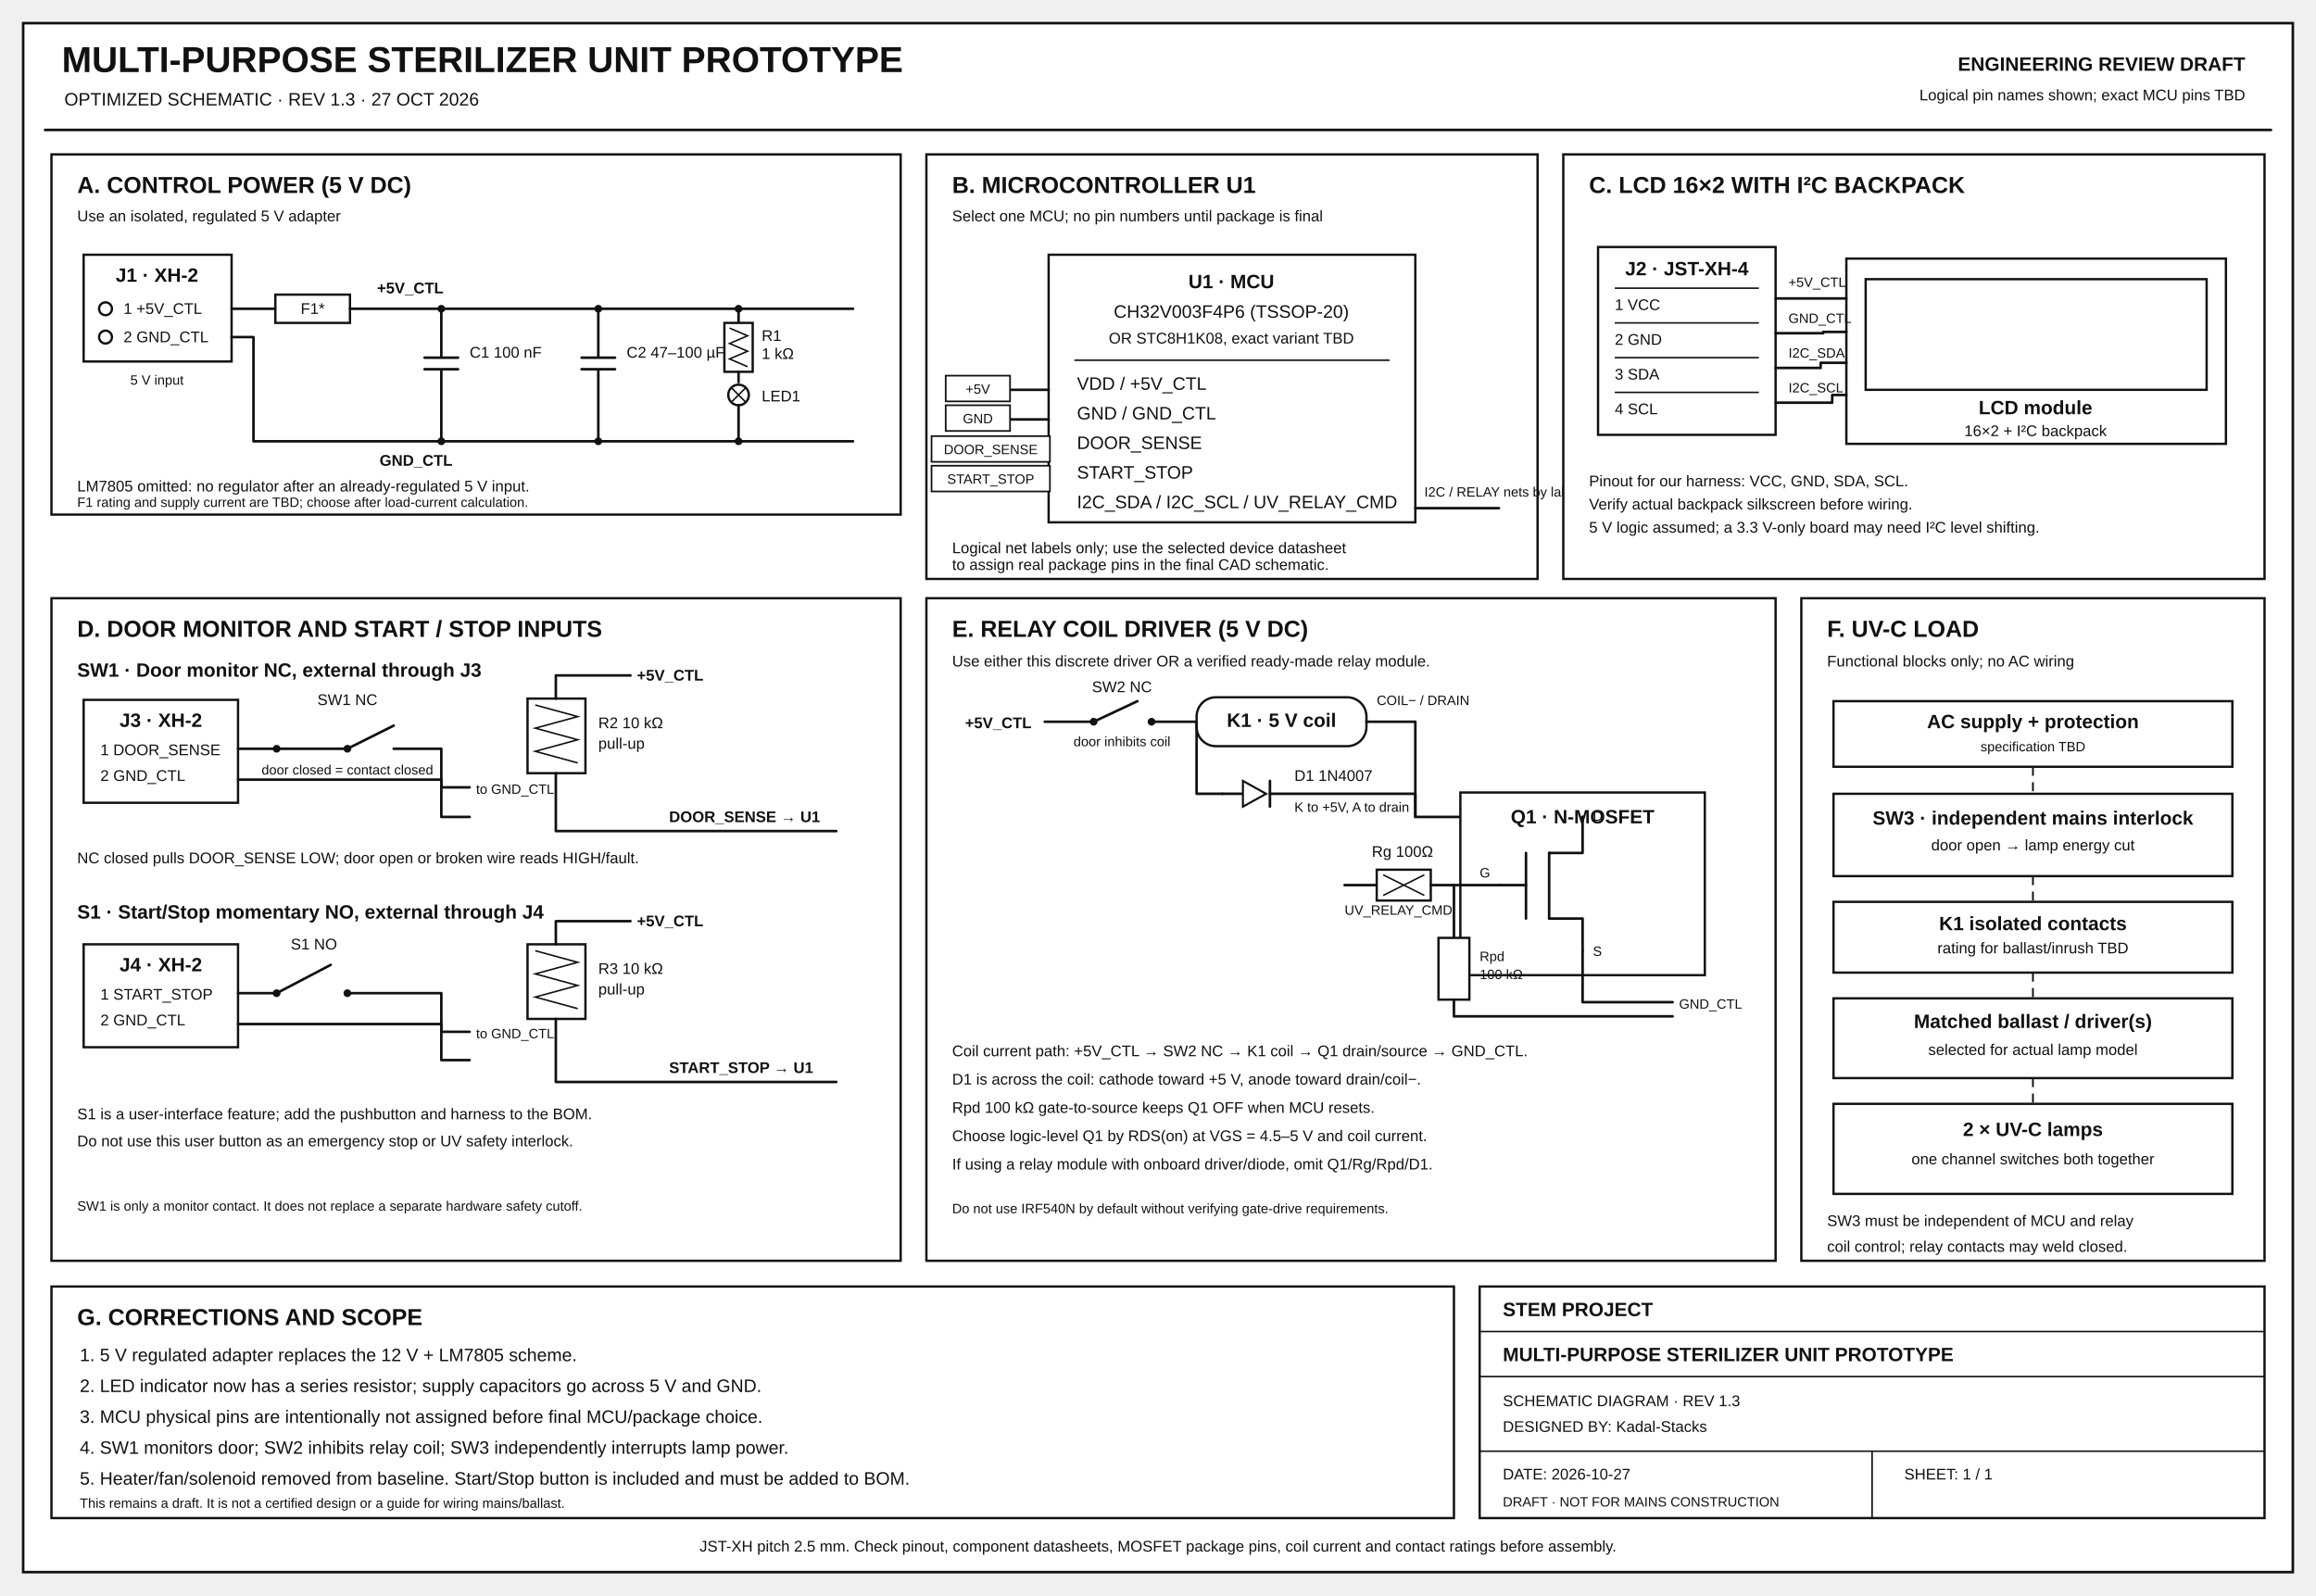
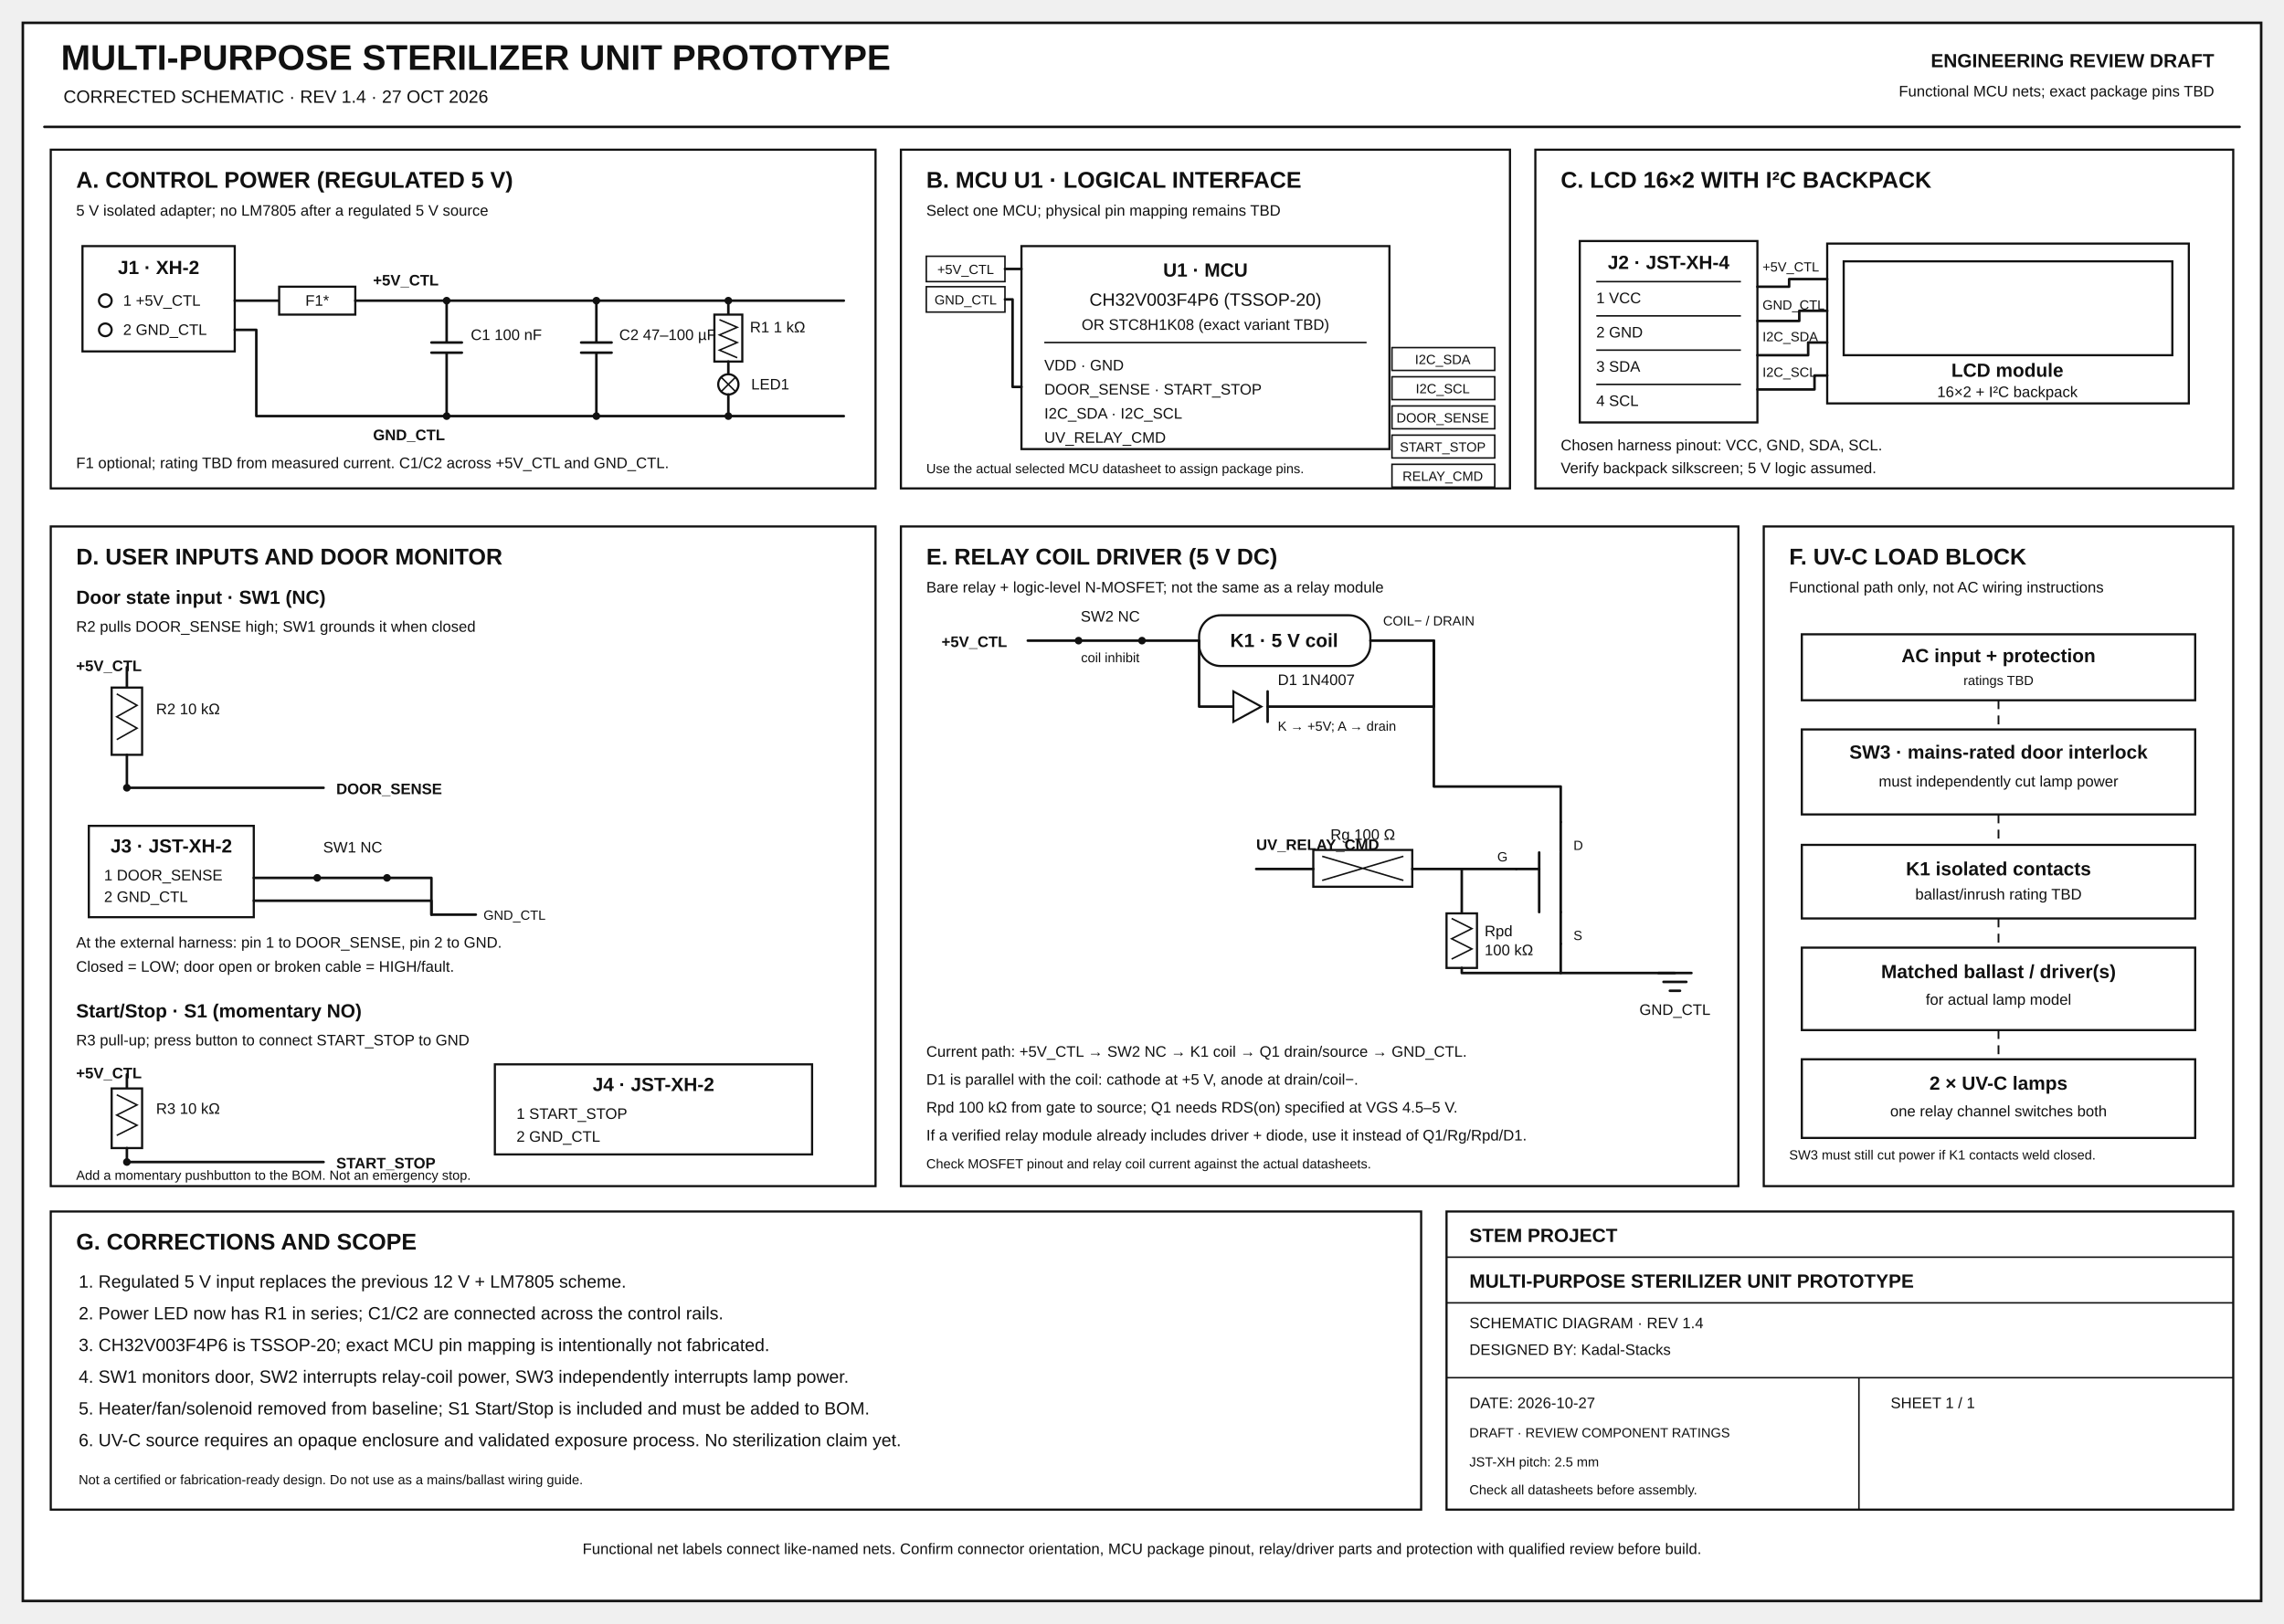
- <svg xmlns="http://www.w3.org/2000/svg" width="1800" height="1240" viewBox="0 0 1800 1240" role="img" aria-labelledby="title desc">
+ <svg xmlns="http://www.w3.org/2000/svg" width="1800" height="1280" viewBox="0 0 1800 1280" role="img" aria-labelledby="title desc">
  <defs>
    <style>
- .bg{fill:#fff;stroke:#111;stroke-width:2}.line{fill:none;stroke:#111;stroke-width:2;stroke-linecap:round;stroke-linejoin:round}.thin{fill:none;stroke:#111;stroke-width:1.2}.dash{fill:none;stroke:#111;stroke-width:1.4;stroke-dasharray:7 5}.blk{fill:#fff;stroke:#111;stroke-width:1.8}.txt{font:14px Arial,Helvetica,sans-serif;fill:#111}.sm{font:12px Arial,Helvetica,sans-serif;fill:#111}.tiny{font:10.5px Arial,Helvetica,sans-serif;fill:#111}.lab{font:700 15px Arial,Helvetica,sans-serif;fill:#111}.sec{font:700 18px Arial,Helvetica,sans-serif;fill:#111}.title{font:700 28px Arial,Helvetica,sans-serif;fill:#111}.net{font:700 12px Arial,Helvetica,sans-serif;fill:#111}.dot{fill:#111}.tag{fill:#fff;stroke:#111;stroke-width:1.3}
+ .bg{fill:#fff;stroke:#111;stroke-width:2}.line{fill:none;stroke:#111;stroke-width:2;stroke-linecap:round;stroke-linejoin:round}.thin{fill:none;stroke:#111;stroke-width:1.2}.dash{fill:none;stroke:#111;stroke-width:1.4;stroke-dasharray:7 5}.blk{fill:#fff;stroke:#111;stroke-width:1.7}.txt{font:14px Arial,Helvetica,sans-serif;fill:#111}.sm{font:12px Arial,Helvetica,sans-serif;fill:#111}.tiny{font:10.5px Arial,Helvetica,sans-serif;fill:#111}.lab{font:700 15px Arial,Helvetica,sans-serif;fill:#111}.sec{font:700 18px Arial,Helvetica,sans-serif;fill:#111}.title{font:700 28px Arial,Helvetica,sans-serif;fill:#111}.net{font:700 12px Arial,Helvetica,sans-serif;fill:#111}.dot{fill:#111}.tag{fill:#fff;stroke:#111;stroke-width:1.2}
</style>
-     <pattern id="matrix" width="18" height="18" patternUnits="userSpaceOnUse">
-       <circle cx="9" cy="9" r="2" fill="#fff" stroke="#777" stroke-width=".7" />
-     </pattern>
  </defs>
-   <rect x="18" y="18" width="1764" height="1204" class="bg" />
-   <text x="48" y="56" class="title">MULTI-PURPOSE STERILIZER UNIT PROTOTYPE</text>
-   <text x="50" y="82" class="txt">OPTIMIZED SCHEMATIC · REV 1.3 · 27 OCT 2026</text>
-   <text x="1745" y="55" text-anchor="end" class="lab">ENGINEERING REVIEW DRAFT</text>
-   <text x="1745" y="78" text-anchor="end" class="sm">Logical pin names shown; exact MCU pins TBD</text>
-   <path d="M35 101H1765" class="line" />
-   <rect x="40" y="120" width="660" height="280" class="blk" />
-   <text x="60" y="150" class="sec">A. CONTROL POWER (5 V DC)</text>
-   <text x="60" y="172" class="sm">Use an isolated, regulated 5 V adapter</text>
-   <rect x="65" y="198" width="115" height="83" class="blk" />
-   <text x="122" y="219" text-anchor="middle" class="lab">J1 · XH-2</text>
-   <circle cx="82" cy="240" r="5" class="blk" />
-   <circle cx="82" cy="262" r="5" class="blk" />
-   <text x="96" y="244" class="sm">1 +5V_CTL</text>
-   <text x="96" y="266" class="sm">2 GND_CTL</text>
-   <text x="122" y="299" text-anchor="middle" class="tiny">5 V input</text>
-   <path d="M180 240H214" class="line" />
-   <rect x="214" y="229" width="58" height="22" class="blk" />
-   <text x="243" y="244" text-anchor="middle" class="sm">F1*</text>
-   <path d="M272 240H663" class="line" />
-   <text x="293" y="228" class="net">+5V_CTL</text>
-   <path d="M180 262H197V343H663" class="line" />
-   <text x="295" y="362" class="net">GND_CTL</text>
-   <path d="M343 240V278M330 278H356M330 287H356M343 287V343" class="line" />
-   <circle cx="343" cy="240" r="3" class="dot" />
-   <circle cx="343" cy="343" r="3" class="dot" />
-   <text x="365" y="278" class="sm">C1 100 nF</text>
-   <path d="M465 240V278M452 278H478M452 287H478M465 287V343" class="line" />
-   <circle cx="465" cy="240" r="3" class="dot" />
-   <circle cx="465" cy="343" r="3" class="dot" />
-   <text x="487" y="278" class="sm">C2 47–100 µF</text>
-   <path d="M574 240V251" class="line" />
-   <rect x="563" y="251" width="22" height="38" class="blk" />
-   <path d="M567 255L581 261L567 267L581 273L567 279L581 285" class="thin" />
-   <text x="592" y="265" class="sm">R1</text>
-   <text x="592" y="279" class="sm">1 kΩ</text>
-   <path d="M574 289V297" class="line" />
-   <circle cx="574" cy="307" r="8" class="blk" />
-   <path d="M568 301L580 313M580 301L568 313" class="thin" />
-   <path d="M574 315V343" class="line" />
-   <circle cx="574" cy="240" r="3" class="dot" />
-   <circle cx="574" cy="343" r="3" class="dot" />
-   <text x="592" y="312" class="sm">LED1</text>
-   <text x="60" y="382" class="sm">LM7805 omitted: no regulator after an already-regulated 5 V input.</text>
-   <text x="60" y="394" class="tiny">F1 rating and supply current are TBD; choose after load-current calculation.</text>
-   <rect x="720" y="120" width="475" height="330" class="blk" />
-   <text x="740" y="150" class="sec">B. MICROCONTROLLER U1</text>
-   <text x="740" y="172" class="sm">Select one MCU; no pin numbers until package is final</text>
-   <rect x="815" y="198" width="285" height="208" class="blk" />
-   <text x="957" y="224" text-anchor="middle" class="lab">U1 · MCU</text>
-   <text x="957" y="247" text-anchor="middle" class="txt">CH32V003F4P6 (TSSOP-20)</text>
-   <text x="957" y="267" text-anchor="middle" class="sm">OR STC8H1K08, exact variant TBD</text>
-   <path d="M835 280H1080" class="thin" />
-   <text x="837" y="303" class="txt">VDD / +5V_CTL</text>
-   <text x="837" y="326" class="txt">GND / GND_CTL</text>
-   <text x="837" y="349" class="txt">DOOR_SENSE</text>
-   <text x="837" y="372" class="txt">START_STOP</text>
-   <text x="837" y="395" class="txt">I2C_SDA / I2C_SCL / UV_RELAY_CMD</text>
-   <text x="740" y="430" class="sm">Logical net labels only; use the selected device datasheet</text>
-   <text x="740" y="443" class="sm">to assign real package pins in the final CAD schematic.</text>
-   <path d="M815 303H785" class="line" />
-   <rect x="735" y="292" width="50" height="20" class="tag" />
-   <text x="760" y="306" text-anchor="middle" class="tiny">+5V</text>
-   <path d="M815 326H785" class="line" />
-   <rect x="735" y="315" width="50" height="20" class="tag" />
-   <text x="760" y="329" text-anchor="middle" class="tiny">GND</text>
-   <path d="M815 349H770" class="line" />
-   <rect x="724" y="339" width="92" height="20" class="tag" />
-   <text x="770" y="353" text-anchor="middle" class="tiny">DOOR_SENSE</text>
-   <path d="M815 372H770" class="line" />
-   <rect x="724" y="362" width="92" height="20" class="tag" />
-   <text x="770" y="376" text-anchor="middle" class="tiny">START_STOP</text>
-   <path d="M1100 395H1165" class="line" />
-   <text x="1107" y="386" class="tiny">I2C / RELAY nets by label</text>
-   <rect x="1215" y="120" width="545" height="330" class="blk" />
-   <text x="1235" y="150" class="sec">C. LCD 16×2 WITH I²C BACKPACK</text>
-   <rect x="1242" y="192" width="138" height="146" class="blk" />
-   <text x="1311" y="214" text-anchor="middle" class="lab">J2 · JST-XH-4</text>
-   <path d="M1255 224H1367M1255 251H1367M1255 278H1367M1255 305H1367" class="thin" />
-   <text x="1255" y="241" class="sm">1 VCC</text>
-   <text x="1255" y="268" class="sm">2 GND</text>
-   <text x="1255" y="295" class="sm">3 SDA</text>
-   <text x="1255" y="322" class="sm">4 SCL</text>
-   <rect x="1435" y="201" width="295" height="144" class="blk" />
-   <rect x="1450" y="217" width="265" height="86" class="blk" />
-   <text x="1582" y="322" text-anchor="middle" class="lab">LCD module</text>
-   <text x="1582" y="339" text-anchor="middle" class="sm">16×2 + I²C backpack</text>
-   <path d="M1380 232H1407V232H1435" class="line" />
-   <text x="1390" y="223" class="tiny">+5V_CTL</text>
-   <path d="M1380 259H1417V258H1435" class="line" />
-   <text x="1390" y="251" class="tiny">GND_CTL</text>
-   <path d="M1380 286H1415V282H1435" class="line" />
-   <text x="1390" y="278" class="tiny">I2C_SDA</text>
-   <path d="M1380 313H1424V307H1435" class="line" />
-   <text x="1390" y="305" class="tiny">I2C_SCL</text>
-   <text x="1235" y="378" class="sm">Pinout for our harness: VCC, GND, SDA, SCL.</text>
-   <text x="1235" y="396" class="sm">Verify actual backpack silkscreen before wiring.</text>
-   <text x="1235" y="414" class="sm">5 V logic assumed; a 3.3 V-only board may need I²C level shifting.</text>
-   <rect x="40" y="465" width="660" height="515" class="blk" />
-   <text x="60" y="495" class="sec">D. DOOR MONITOR AND START / STOP INPUTS</text>
-   <text x="60" y="526" class="lab">SW1 · Door monitor NC, external through J3</text>
-   <rect x="65" y="544" width="120" height="80" class="blk" />
-   <text x="125" y="565" text-anchor="middle" class="lab">J3 · XH-2</text>
-   <text x="78" y="587" class="sm">1 DOOR_SENSE</text>
-   <text x="78" y="607" class="sm">2 GND_CTL</text>
-   <path d="M185 582H215" class="line" />
-   <circle cx="215" cy="582" r="3" class="dot" />
-   <path d="M215 582H270" class="line" />
-   <circle cx="270" cy="582" r="3" class="dot" />
-   <path d="M270 582L306 564" class="line" />
-   <path d="M306 582H343V612H365" class="line" />
-   <text x="270" y="548" text-anchor="middle" class="sm">SW1 NC</text>
-   <text x="270" y="602" text-anchor="middle" class="tiny">door closed = contact closed</text>
-   <path d="M185 606H343V635H365" class="line" />
-   <text x="370" y="617" class="tiny">to GND_CTL</text>
-   <rect x="410" y="543" width="45" height="58" class="blk" />
-   <path d="M416 548L449 557L416 566L449 575L416 584L449 593" class="thin" />
-   <text x="465" y="566" class="sm">R2 10 kΩ</text>
-   <text x="465" y="582" class="sm">pull-up</text>
-   <path d="M432 543V525H490" class="line" />
-   <text x="495" y="529" class="net">+5V_CTL</text>
-   <path d="M432 601V646H650" class="line" />
-   <text x="520" y="639" class="net">DOOR_SENSE → U1</text>
-   <text x="60" y="671" class="sm">NC closed pulls DOOR_SENSE LOW; door open or broken wire reads HIGH/fault.</text>
-   <text x="60" y="714" class="lab">S1 · Start/Stop momentary NO, external through J4</text>
-   <rect x="65" y="734" width="120" height="80" class="blk" />
-   <text x="125" y="755" text-anchor="middle" class="lab">J4 · XH-2</text>
-   <text x="78" y="777" class="sm">1 START_STOP</text>
-   <text x="78" y="797" class="sm">2 GND_CTL</text>
-   <path d="M185 772H215" class="line" />
-   <circle cx="215" cy="772" r="3" class="dot" />
-   <circle cx="270" cy="772" r="3" class="dot" />
-   <path d="M215 772L257 750" class="line" />
-   <path d="M270 772H343V802H365" class="line" />
-   <text x="244" y="738" text-anchor="middle" class="sm">S1 NO</text>
-   <path d="M185 796H343V824H365" class="line" />
-   <text x="370" y="807" class="tiny">to GND_CTL</text>
-   <rect x="410" y="734" width="45" height="58" class="blk" />
-   <path d="M416 739L449 748L416 757L449 766L416 775L449 784" class="thin" />
-   <text x="465" y="757" class="sm">R3 10 kΩ</text>
-   <text x="465" y="773" class="sm">pull-up</text>
-   <path d="M432 734V716H490" class="line" />
-   <text x="495" y="720" class="net">+5V_CTL</text>
-   <path d="M432 792V841H650" class="line" />
-   <text x="520" y="834" class="net">START_STOP → U1</text>
-   <text x="60" y="870" class="sm">S1 is a user-interface feature; add the pushbutton and harness to the BOM.</text>
-   <text x="60" y="891" class="sm">Do not use this user button as an emergency stop or UV safety interlock.</text>
-   <text x="60" y="941" class="tiny">SW1 is only a monitor contact. It does not replace a separate hardware safety cutoff.</text>
-   <rect x="720" y="465" width="660" height="515" class="blk" />
-   <text x="740" y="495" class="sec">E. RELAY COIL DRIVER (5 V DC)</text>
-   <text x="740" y="518" class="sm">Use either this discrete driver OR a verified ready-made relay module.</text>
-   <text x="750" y="566" class="net">+5V_CTL</text>
-   <path d="M812 561H850" class="line" />
-   <circle cx="850" cy="561" r="3" class="dot" />
-   <circle cx="895" cy="561" r="3" class="dot" />
-   <path d="M850 561L884 545" class="line" />
-   <path d="M895 561H930" class="line" />
-   <text x="872" y="538" text-anchor="middle" class="sm">SW2 NC</text>
-   <text x="872" y="580" text-anchor="middle" class="tiny">door inhibits coil</text>
-   <rect x="930" y="542" width="132" height="38" rx="15" class="blk" />
-   <text x="996" y="565" text-anchor="middle" class="lab">K1 · 5 V coil</text>
-   <path d="M1062 561H1100V635H1135" class="line" />
-   <text x="1070" y="548" class="tiny">COIL− / DRAIN</text>
-   <path d="M930 561V617H950" class="line" />
-   <path d="M950 617H966" class="line" />
-   <polygon points="966,607 966,627 984,617" fill="#fff" stroke="#111" stroke-width="1.6" />
-   <path d="M987 607V627" class="line" />
-   <path d="M987 617H1100V635" class="line" />
-   <text x="1006" y="607" class="sm">D1 1N4007</text>
-   <text x="1006" y="631" class="tiny">K to +5V, A to drain</text>
-   <rect x="1135" y="616" width="190" height="142" class="blk" />
-   <text x="1230" y="640" text-anchor="middle" class="lab">Q1 · N-MOSFET</text>
-   <path d="M1186 663V714" class="line" />
-   <path d="M1204 663V714" class="line" />
-   <path d="M1204 663H1230V635" class="line" />
-   <path d="M1204 714H1230V739" class="line" />
-   <path d="M1166 688H1186" class="line" />
-   <text x="1150" y="682" class="tiny">G</text>
-   <text x="1238" y="638" class="tiny">D</text>
-   <text x="1238" y="743" class="tiny">S</text>
-   <path d="M1230 635V635" class="line" />
-   <path d="M1230 739V779H1300" class="line" />
-   <text x="1305" y="784" class="tiny">GND_CTL</text>
-   <path d="M1045 688H1070" class="line" />
-   <rect x="1070" y="676" width="42" height="24" class="blk" />
-   <path d="M1075 680L1107 696M1075 696L1107 680" class="thin" />
-   <path d="M1112 688H1166" class="line" />
-   <text x="1090" y="666" text-anchor="middle" class="sm">Rg 100Ω</text>
-   <text x="1045" y="711" class="tiny">UV_RELAY_CMD</text>
-   <path d="M1130 688V729" class="line" />
-   <rect x="1118" y="729" width="24" height="48" class="blk" />
-   <text x="1150" y="747" class="tiny">Rpd</text>
-   <text x="1150" y="761" class="tiny">100 kΩ</text>
-   <path d="M1130 777V790H1300" class="line" />
-   <text x="740" y="821" class="sm">Coil current path: +5V_CTL → SW2 NC → K1 coil → Q1 drain/source → GND_CTL.</text>
-   <text x="740" y="843" class="sm">D1 is across the coil: cathode toward +5 V, anode toward drain/coil−.</text>
-   <text x="740" y="865" class="sm">Rpd 100 kΩ gate-to-source keeps Q1 OFF when MCU resets.</text>
-   <text x="740" y="887" class="sm">Choose logic-level Q1 by RDS(on) at VGS = 4.5–5 V and coil current.</text>
-   <text x="740" y="909" class="sm">If using a relay module with onboard driver/diode, omit Q1/Rg/Rpd/D1.</text>
-   <text x="740" y="943" class="tiny">Do not use IRF540N by default without verifying gate-drive requirements.</text>
-   <rect x="1400" y="465" width="360" height="515" class="blk" />
-   <text x="1420" y="495" class="sec">F. UV-C LOAD</text>
-   <text x="1420" y="518" class="sm">Functional blocks only; no AC wiring</text>
-   <rect x="1425" y="545" width="310" height="51" class="blk" />
-   <text x="1580" y="566" text-anchor="middle" class="lab">AC supply + protection</text>
-   <text x="1580" y="584" text-anchor="middle" class="tiny">specification TBD</text>
-   <path d="M1580 596V617" class="dash" />
-   <rect x="1425" y="617" width="310" height="64" class="blk" />
-   <text x="1580" y="641" text-anchor="middle" class="lab">SW3 · independent mains interlock</text>
-   <text x="1580" y="661" text-anchor="middle" class="sm">door open → lamp energy cut</text>
-   <path d="M1580 681V701" class="dash" />
-   <rect x="1425" y="701" width="310" height="55" class="blk" />
-   <text x="1580" y="723" text-anchor="middle" class="lab">K1 isolated contacts</text>
-   <text x="1580" y="741" text-anchor="middle" class="sm">rating for ballast/inrush TBD</text>
-   <path d="M1580 756V776" class="dash" />
-   <rect x="1425" y="776" width="310" height="62" class="blk" />
-   <text x="1580" y="799" text-anchor="middle" class="lab">Matched ballast / driver(s)</text>
-   <text x="1580" y="820" text-anchor="middle" class="sm">selected for actual lamp model</text>
-   <path d="M1580 838V858" class="dash" />
-   <rect x="1425" y="858" width="310" height="70" class="blk" />
-   <text x="1580" y="883" text-anchor="middle" class="lab">2 × UV-C lamps</text>
-   <text x="1580" y="905" text-anchor="middle" class="sm">one channel switches both together</text>
-   <text x="1420" y="953" class="sm">SW3 must be independent of MCU and relay</text>
-   <text x="1420" y="973" class="sm">coil control; relay contacts may weld closed.</text>
-   <rect x="40" y="1000" width="1090" height="180" class="blk" />
-   <text x="60" y="1030" class="sec">G. CORRECTIONS AND SCOPE</text>
-   <text x="62" y="1058" class="txt">1. 5 V regulated adapter replaces the 12 V + LM7805 scheme.</text>
-   <text x="62" y="1082" class="txt">2. LED indicator now has a series resistor; supply capacitors go across 5 V and GND.</text>
-   <text x="62" y="1106" class="txt">3. MCU physical pins are intentionally not assigned before final MCU/package choice.</text>
-   <text x="62" y="1130" class="txt">4. SW1 monitors door; SW2 inhibits relay coil; SW3 independently interrupts lamp power.</text>
-   <text x="62" y="1154" class="txt">5. Heater/fan/solenoid removed from baseline. Start/Stop button is included and must be added to BOM.</text>
-   <text x="62" y="1172" class="tiny">This remains a draft. It is not a certified design or a guide for wiring mains/ballast.</text>
-   <rect x="1150" y="1000" width="610" height="180" class="blk" />
-   <path d="M1150 1035H1760M1150 1070H1760M1150 1128H1760M1455 1128V1180" class="thin" />
-   <text x="1168" y="1023" class="lab">STEM PROJECT</text>
-   <text x="1168" y="1058" class="lab">MULTI-PURPOSE STERILIZER UNIT PROTOTYPE</text>
-   <text x="1168" y="1093" class="sm">SCHEMATIC DIAGRAM · REV 1.3</text>
-   <text x="1168" y="1113" class="sm">DESIGNED BY: Kadal-Stacks</text>
-   <text x="1168" y="1150" class="sm">DATE: 2026-10-27</text>
-   <text x="1480" y="1150" class="sm">SHEET: 1 / 1</text>
-   <text x="1168" y="1171" class="tiny">DRAFT · NOT FOR MAINS CONSTRUCTION</text>
-   <text x="900" y="1206" text-anchor="middle" class="sm">JST-XH pitch 2.5 mm. Check pinout, component datasheets, MOSFET package pins, coil current and contact ratings before assembly.</text>
+   <rect x="18" y="18" width="1764" height="1244" class="bg" />
+   <text x="48" y="55" class="title">MULTI-PURPOSE STERILIZER UNIT PROTOTYPE</text>
+   <text x="50" y="81" class="txt">CORRECTED SCHEMATIC · REV 1.4 · 27 OCT 2026</text>
+   <text x="1745" y="53" text-anchor="end" class="lab">ENGINEERING REVIEW DRAFT</text>
+   <text x="1745" y="76" text-anchor="end" class="sm">Functional MCU nets; exact package pins TBD</text>
+   <path d="M35 100H1765" class="line" />
+   <rect x="40" y="118" width="650" height="267" class="blk" />
+   <text x="60" y="148" class="sec">A. CONTROL POWER (REGULATED 5 V)</text>
+   <text x="60" y="170" class="sm">5 V isolated adapter; no LM7805 after a regulated 5 V source</text>
+   <rect x="65" y="194" width="120" height="83" class="blk" />
+   <text x="125" y="216" text-anchor="middle" class="lab">J1 · XH-2</text>
+   <circle cx="83" cy="237" r="5" class="blk" />
+   <circle cx="83" cy="260" r="5" class="blk" />
+   <text x="97" y="241" class="sm">1 +5V_CTL</text>
+   <text x="97" y="264" class="sm">2 GND_CTL</text>
+   <path d="M185 237H220" class="line" />
+   <rect x="220" y="226" width="60" height="22" class="blk" />
+   <text x="250" y="241" text-anchor="middle" class="sm">F1*</text>
+   <path d="M280 237H665" class="line" />
+   <text x="294" y="225" class="net">+5V_CTL</text>
+   <path d="M185 260H202V328H665" class="line" />
+   <text x="294" y="347" class="net">GND_CTL</text>
+   <path d="M352 237V270M340 270H364M340 278H364M352 278V328" class="line" />
+   <circle cx="352" cy="237" r="3" class="dot" />
+   <circle cx="352" cy="328" r="3" class="dot" />
+   <text x="371" y="268" class="sm">C1 100 nF</text>
+   <path d="M470 237V270M458 270H482M458 278H482M470 278V328" class="line" />
+   <circle cx="470" cy="237" r="3" class="dot" />
+   <circle cx="470" cy="328" r="3" class="dot" />
+   <text x="488" y="268" class="sm">C2 47–100 µF</text>
+   <path d="M574 237V248" class="line" />
+   <rect x="563" y="248" width="22" height="37" class="blk" />
+   <path d="M567 252L581 258L567 264L581 270L567 276L581 282" class="thin" />
+   <text x="591" y="262" class="sm">R1 1 kΩ</text>
+   <path d="M574 285V294" class="line" />
+   <circle cx="574" cy="303" r="8" class="blk" />
+   <path d="M568 297L580 309M580 297L568 309" class="thin" />
+   <path d="M574 311V328" class="line" />
+   <circle cx="574" cy="237" r="3" class="dot" />
+   <circle cx="574" cy="328" r="3" class="dot" />
+   <text x="592" y="307" class="sm">LED1</text>
+   <text x="60" y="369" class="sm">F1 optional; rating TBD from measured current. C1/C2 across +5V_CTL and GND_CTL.</text>
+   <rect x="710" y="118" width="480" height="267" class="blk" />
+   <text x="730" y="148" class="sec">B. MCU U1 · LOGICAL INTERFACE</text>
+   <text x="730" y="170" class="sm">Select one MCU; physical pin mapping remains TBD</text>
+   <rect x="805" y="194" width="290" height="160" class="blk" />
+   <text x="950" y="218" text-anchor="middle" class="lab">U1 · MCU</text>
+   <text x="950" y="241" text-anchor="middle" class="txt">CH32V003F4P6 (TSSOP-20)</text>
+   <text x="950" y="260" text-anchor="middle" class="sm">OR STC8H1K08 (exact variant TBD)</text>
+   <path d="M823 270H1077" class="thin" />
+   <text x="823" y="292" class="sm">VDD · GND</text>
+   <text x="823" y="311" class="sm">DOOR_SENSE · START_STOP</text>
+   <text x="823" y="330" class="sm">I2C_SDA · I2C_SCL</text>
+   <text x="823" y="349" class="sm">UV_RELAY_CMD</text>
+   <text x="730" y="373" class="tiny">Use the actual selected MCU datasheet to assign package pins.</text>
+   <rect x="730" y="202" width="62" height="20" class="tag" />
+   <text x="761" y="216" text-anchor="middle" class="tiny">+5V_CTL</text>
+   <path d="M792 212H805" class="line" />
+   <rect x="730" y="226" width="62" height="20" class="tag" />
+   <text x="761" y="240" text-anchor="middle" class="tiny">GND_CTL</text>
+   <path d="M792 236H798V305H805" class="line" />
+   <rect x="1097" y="274" width="81" height="18" class="tag" />
+   <text x="1137" y="287" text-anchor="middle" class="tiny">I2C_SDA</text>
+   <rect x="1097" y="297" width="81" height="18" class="tag" />
+   <text x="1137" y="310" text-anchor="middle" class="tiny">I2C_SCL</text>
+   <rect x="1097" y="320" width="81" height="18" class="tag" />
+   <text x="1137" y="333" text-anchor="middle" class="tiny">DOOR_SENSE</text>
+   <rect x="1097" y="343" width="81" height="18" class="tag" />
+   <text x="1137" y="356" text-anchor="middle" class="tiny">START_STOP</text>
+   <rect x="1097" y="366" width="81" height="18" class="tag" />
+   <text x="1137" y="379" text-anchor="middle" class="tiny">RELAY_CMD</text>
+   <rect x="1210" y="118" width="550" height="267" class="blk" />
+   <text x="1230" y="148" class="sec">C. LCD 16×2 WITH I²C BACKPACK</text>
+   <rect x="1245" y="190" width="140" height="143" class="blk" />
+   <text x="1315" y="212" text-anchor="middle" class="lab">J2 · JST-XH-4</text>
+   <path d="M1258 222H1372M1258 249H1372M1258 276H1372M1258 303H1372" class="thin" />
+   <text x="1258" y="239" class="sm">1 VCC</text>
+   <text x="1258" y="266" class="sm">2 GND</text>
+   <text x="1258" y="293" class="sm">3 SDA</text>
+   <text x="1258" y="320" class="sm">4 SCL</text>
+   <rect x="1440" y="192" width="285" height="126" class="blk" />
+   <rect x="1453" y="206" width="259" height="74" class="blk" />
+   <text x="1582" y="297" text-anchor="middle" class="lab">LCD module</text>
+   <text x="1582" y="313" text-anchor="middle" class="sm">16×2 + I²C backpack</text>
+   <path d="M1385 226H1410V220H1440" class="line" />
+   <text x="1389" y="214" class="tiny">+5V_CTL</text>
+   <path d="M1385 253H1418V245H1440" class="line" />
+   <text x="1389" y="244" class="tiny">GND_CTL</text>
+   <path d="M1385 280H1425V270H1440" class="line" />
+   <text x="1389" y="269" class="tiny">I2C_SDA</text>
+   <path d="M1385 307H1430V296H1440" class="line" />
+   <text x="1389" y="297" class="tiny">I2C_SCL</text>
+   <text x="1230" y="355" class="sm">Chosen harness pinout: VCC, GND, SDA, SCL.</text>
+   <text x="1230" y="373" class="sm">Verify backpack silkscreen; 5 V logic assumed.</text>
+   <rect x="40" y="415" width="650" height="520" class="blk" />
+   <text x="60" y="445" class="sec">D. USER INPUTS AND DOOR MONITOR</text>
+   <text x="60" y="476" class="lab">Door state input · SW1 (NC)</text>
+   <text x="60" y="498" class="sm">R2 pulls DOOR_SENSE high; SW1 grounds it when closed</text>
+   <path d="M100 526V542" class="line" />
+   <rect x="88" y="542" width="24" height="53" class="blk" />
+   <path d="M92 547L108 556L92 565L108 574L92 583" class="thin" />
+   <text x="123" y="563" class="sm">R2 10 kΩ</text>
+   <path d="M100 595V621H255" class="line" />
+   <circle cx="100" cy="621" r="3" class="dot" />
+   <text x="265" y="626" class="net">DOOR_SENSE</text>
+   <text x="60" y="529" class="net">+5V_CTL</text>
+   <rect x="70" y="651" width="130" height="72" class="blk" />
+   <text x="135" y="672" text-anchor="middle" class="lab">J3 · JST-XH-2</text>
+   <text x="82" y="694" class="sm">1 DOOR_SENSE</text>
+   <text x="82" y="711" class="sm">2 GND_CTL</text>
+   <path d="M200 692H250" class="line" />
+   <circle cx="250" cy="692" r="3" class="dot" />
+   <circle cx="305" cy="692" r="3" class="dot" />
+   <path d="M250 692H305" class="line" />
+   <path d="M305 692H340V721H375" class="line" />
+   <text x="278" y="672" text-anchor="middle" class="sm">SW1 NC</text>
+   <path d="M200 710H340V721" class="line" />
+   <text x="381" y="725" class="tiny">GND_CTL</text>
+   <text x="60" y="747" class="sm">At the external harness: pin 1 to DOOR_SENSE, pin 2 to GND.</text>
+   <text x="60" y="766" class="sm">Closed = LOW; door open or broken cable = HIGH/fault.</text>
+   <text x="60" y="802" class="lab">Start/Stop · S1 (momentary NO)</text>
+   <text x="60" y="824" class="sm">R3 pull-up; press button to connect START_STOP to GND</text>
+   <path d="M100 847V858" class="line" />
+   <rect x="88" y="858" width="24" height="47" class="blk" />
+   <path d="M92 863L108 871L92 879L108 887L92 895" class="thin" />
+   <text x="123" y="878" class="sm">R3 10 kΩ</text>
+   <text x="60" y="850" class="net">+5V_CTL</text>
+   <path d="M100 905V916H255" class="line" />
+   <circle cx="100" cy="916" r="3" class="dot" />
+   <text x="265" y="921" class="net">START_STOP</text>
+   <rect x="390" y="839" width="250" height="71" class="blk" />
+   <text x="515" y="860" text-anchor="middle" class="lab">J4 · JST-XH-2</text>
+   <text x="407" y="882" class="sm">1 START_STOP</text>
+   <text x="407" y="900" class="sm">2 GND_CTL</text>
+   <text x="60" y="930" class="tiny">Add a momentary pushbutton to the BOM. Not an emergency stop.</text>
+   <rect x="710" y="415" width="660" height="520" class="blk" />
+   <text x="730" y="445" class="sec">E. RELAY COIL DRIVER (5 V DC)</text>
+   <text x="730" y="467" class="sm">Bare relay + logic-level N-MOSFET; not the same as a relay module</text>
+   <text x="742" y="510" class="net">+5V_CTL</text>
+   <path d="M810 505H850" class="line" />
+   <circle cx="850" cy="505" r="3" class="dot" />
+   <circle cx="900" cy="505" r="3" class="dot" />
+   <path d="M850 505H900" class="line" />
+   <text x="875" y="490" text-anchor="middle" class="sm">SW2 NC</text>
+   <text x="875" y="522" text-anchor="middle" class="tiny">coil inhibit</text>
+   <path d="M900 505H945" class="line" />
+   <rect x="945" y="485" width="135" height="40" rx="17" class="blk" />
+   <text x="1012" y="510" text-anchor="middle" class="lab">K1 · 5 V coil</text>
+   <path d="M1080 505H1130V620H1230V648" class="line" />
+   <text x="1090" y="493" class="tiny">COIL− / DRAIN</text>
+   <path d="M945 505V557H972" class="line" />
+   <path d="M972 545L972 569L994 557Z" fill="#fff" stroke="#111" stroke-width="1.6" />
+   <path d="M999 545V569" class="line" />
+   <path d="M999 557H1130V505" class="line" />
+   <text x="1007" y="540" class="sm">D1 1N4007</text>
+   <text x="1007" y="576" class="tiny">K → +5V; A → drain</text>
+   <path d="M1230 648V671" class="line" />
+   <path d="M1213 672V719" class="line" />
+   <path d="M1230 672V719" class="line" />
+   <path d="M1230 719V744" class="line" />
+   <path d="M1195 685H1213" class="line" />
+   <text x="1180" y="679" class="tiny">G</text>
+   <text x="1240" y="670" class="tiny">D</text>
+   <text x="1240" y="741" class="tiny">S</text>
+   <path d="M1230 744V767H1320" class="line" />
+   <path d="M1307 767H1333M1311 774H1329M1316 781H1324" class="line" />
+   <text x="1320" y="800" text-anchor="middle" class="sm">GND_CTL</text>
+   <rect x="1035" y="670" width="78" height="29" class="blk" />
+   <path d="M1042 675L1106 694M1042 694L1106 675" class="thin" />
+   <text x="1074" y="662" text-anchor="middle" class="sm">Rg 100 Ω</text>
+   <path d="M990 685H1035" class="line" />
+   <text x="990" y="670" class="net">UV_RELAY_CMD</text>
+   <path d="M1113 685H1195" class="line" />
+   <path d="M1152 685V720" class="line" />
+   <rect x="1140" y="720" width="24" height="43" class="blk" />
+   <path d="M1144 724L1160 732L1144 740L1160 748L1144 756" class="thin" />
+   <text x="1170" y="738" class="sm">Rpd</text>
+   <text x="1170" y="753" class="sm">100 kΩ</text>
+   <path d="M1152 763V767H1230" class="line" />
+   <text x="730" y="833" class="sm">Current path: +5V_CTL → SW2 NC → K1 coil → Q1 drain/source → GND_CTL.</text>
+   <text x="730" y="855" class="sm">D1 is parallel with the coil: cathode at +5 V, anode at drain/coil−.</text>
+   <text x="730" y="877" class="sm">Rpd 100 kΩ from gate to source; Q1 needs RDS(on) specified at VGS 4.5–5 V.</text>
+   <text x="730" y="899" class="sm">If a verified relay module already includes driver + diode, use it instead of Q1/Rg/Rpd/D1.</text>
+   <text x="730" y="921" class="tiny">Check MOSFET pinout and relay coil current against the actual datasheets.</text>
+   <rect x="1390" y="415" width="370" height="520" class="blk" />
+   <text x="1410" y="445" class="sec">F. UV-C LOAD BLOCK</text>
+   <text x="1410" y="467" class="sm">Functional path only, not AC wiring instructions</text>
+   <rect x="1420" y="500" width="310" height="52" class="blk" />
+   <text x="1575" y="522" text-anchor="middle" class="lab">AC input + protection</text>
+   <text x="1575" y="540" text-anchor="middle" class="tiny">ratings TBD</text>
+   <path d="M1575 552V575" class="dash" />
+   <rect x="1420" y="575" width="310" height="67" class="blk" />
+   <text x="1575" y="598" text-anchor="middle" class="lab">SW3 · mains-rated door interlock</text>
+   <text x="1575" y="620" text-anchor="middle" class="sm">must independently cut lamp power</text>
+   <path d="M1575 642V666" class="dash" />
+   <rect x="1420" y="666" width="310" height="58" class="blk" />
+   <text x="1575" y="690" text-anchor="middle" class="lab">K1 isolated contacts</text>
+   <text x="1575" y="709" text-anchor="middle" class="sm">ballast/inrush rating TBD</text>
+   <path d="M1575 724V747" class="dash" />
+   <rect x="1420" y="747" width="310" height="65" class="blk" />
+   <text x="1575" y="771" text-anchor="middle" class="lab">Matched ballast / driver(s)</text>
+   <text x="1575" y="792" text-anchor="middle" class="sm">for actual lamp model</text>
+   <path d="M1575 812V835" class="dash" />
+   <rect x="1420" y="835" width="310" height="62" class="blk" />
+   <text x="1575" y="859" text-anchor="middle" class="lab">2 × UV-C lamps</text>
+   <text x="1575" y="880" text-anchor="middle" class="sm">one relay channel switches both</text>
+   <text x="1410" y="914" class="tiny">SW3 must still cut power if K1 contacts weld closed.</text>
+   <rect x="40" y="955" width="1080" height="235" class="blk" />
+   <text x="60" y="985" class="sec">G. CORRECTIONS AND SCOPE</text>
+   <text x="62" y="1015" class="txt">1. Regulated 5 V input replaces the previous 12 V + LM7805 scheme.</text>
+   <text x="62" y="1040" class="txt">2. Power LED now has R1 in series; C1/C2 are connected across the control rails.</text>
+   <text x="62" y="1065" class="txt">3. CH32V003F4P6 is TSSOP-20; exact MCU pin mapping is intentionally not fabricated.</text>
+   <text x="62" y="1090" class="txt">4. SW1 monitors door, SW2 interrupts relay-coil power, SW3 independently interrupts lamp power.</text>
+   <text x="62" y="1115" class="txt">5. Heater/fan/solenoid removed from baseline; S1 Start/Stop is included and must be added to BOM.</text>
+   <text x="62" y="1140" class="txt">6. UV-C source requires an opaque enclosure and validated exposure process. No sterilization claim yet.</text>
+   <text x="62" y="1170" class="tiny">Not a certified or fabrication-ready design. Do not use as a mains/ballast wiring guide.</text>
+   <rect x="1140" y="955" width="620" height="235" class="blk" />
+   <path d="M1140 991H1760M1140 1027H1760M1140 1086H1760M1465 1086V1190" class="thin" />
+   <text x="1158" y="979" class="lab">STEM PROJECT</text>
+   <text x="1158" y="1015" class="lab">MULTI-PURPOSE STERILIZER UNIT PROTOTYPE</text>
+   <text x="1158" y="1047" class="sm">SCHEMATIC DIAGRAM · REV 1.4</text>
+   <text x="1158" y="1068" class="sm">DESIGNED BY: Kadal-Stacks</text>
+   <text x="1158" y="1110" class="sm">DATE: 2026-10-27</text>
+   <text x="1490" y="1110" class="sm">SHEET 1 / 1</text>
+   <text x="1158" y="1133" class="tiny">DRAFT · REVIEW COMPONENT RATINGS</text>
+   <text x="1158" y="1156" class="tiny">JST-XH pitch: 2.5 mm</text>
+   <text x="1158" y="1178" class="tiny">Check all datasheets before assembly.</text>
+   <text x="900" y="1225" text-anchor="middle" class="sm">Functional net labels connect like-named nets. Confirm connector orientation, MCU package pinout, relay/driver parts and protection with qualified review before build.</text>
</svg>
